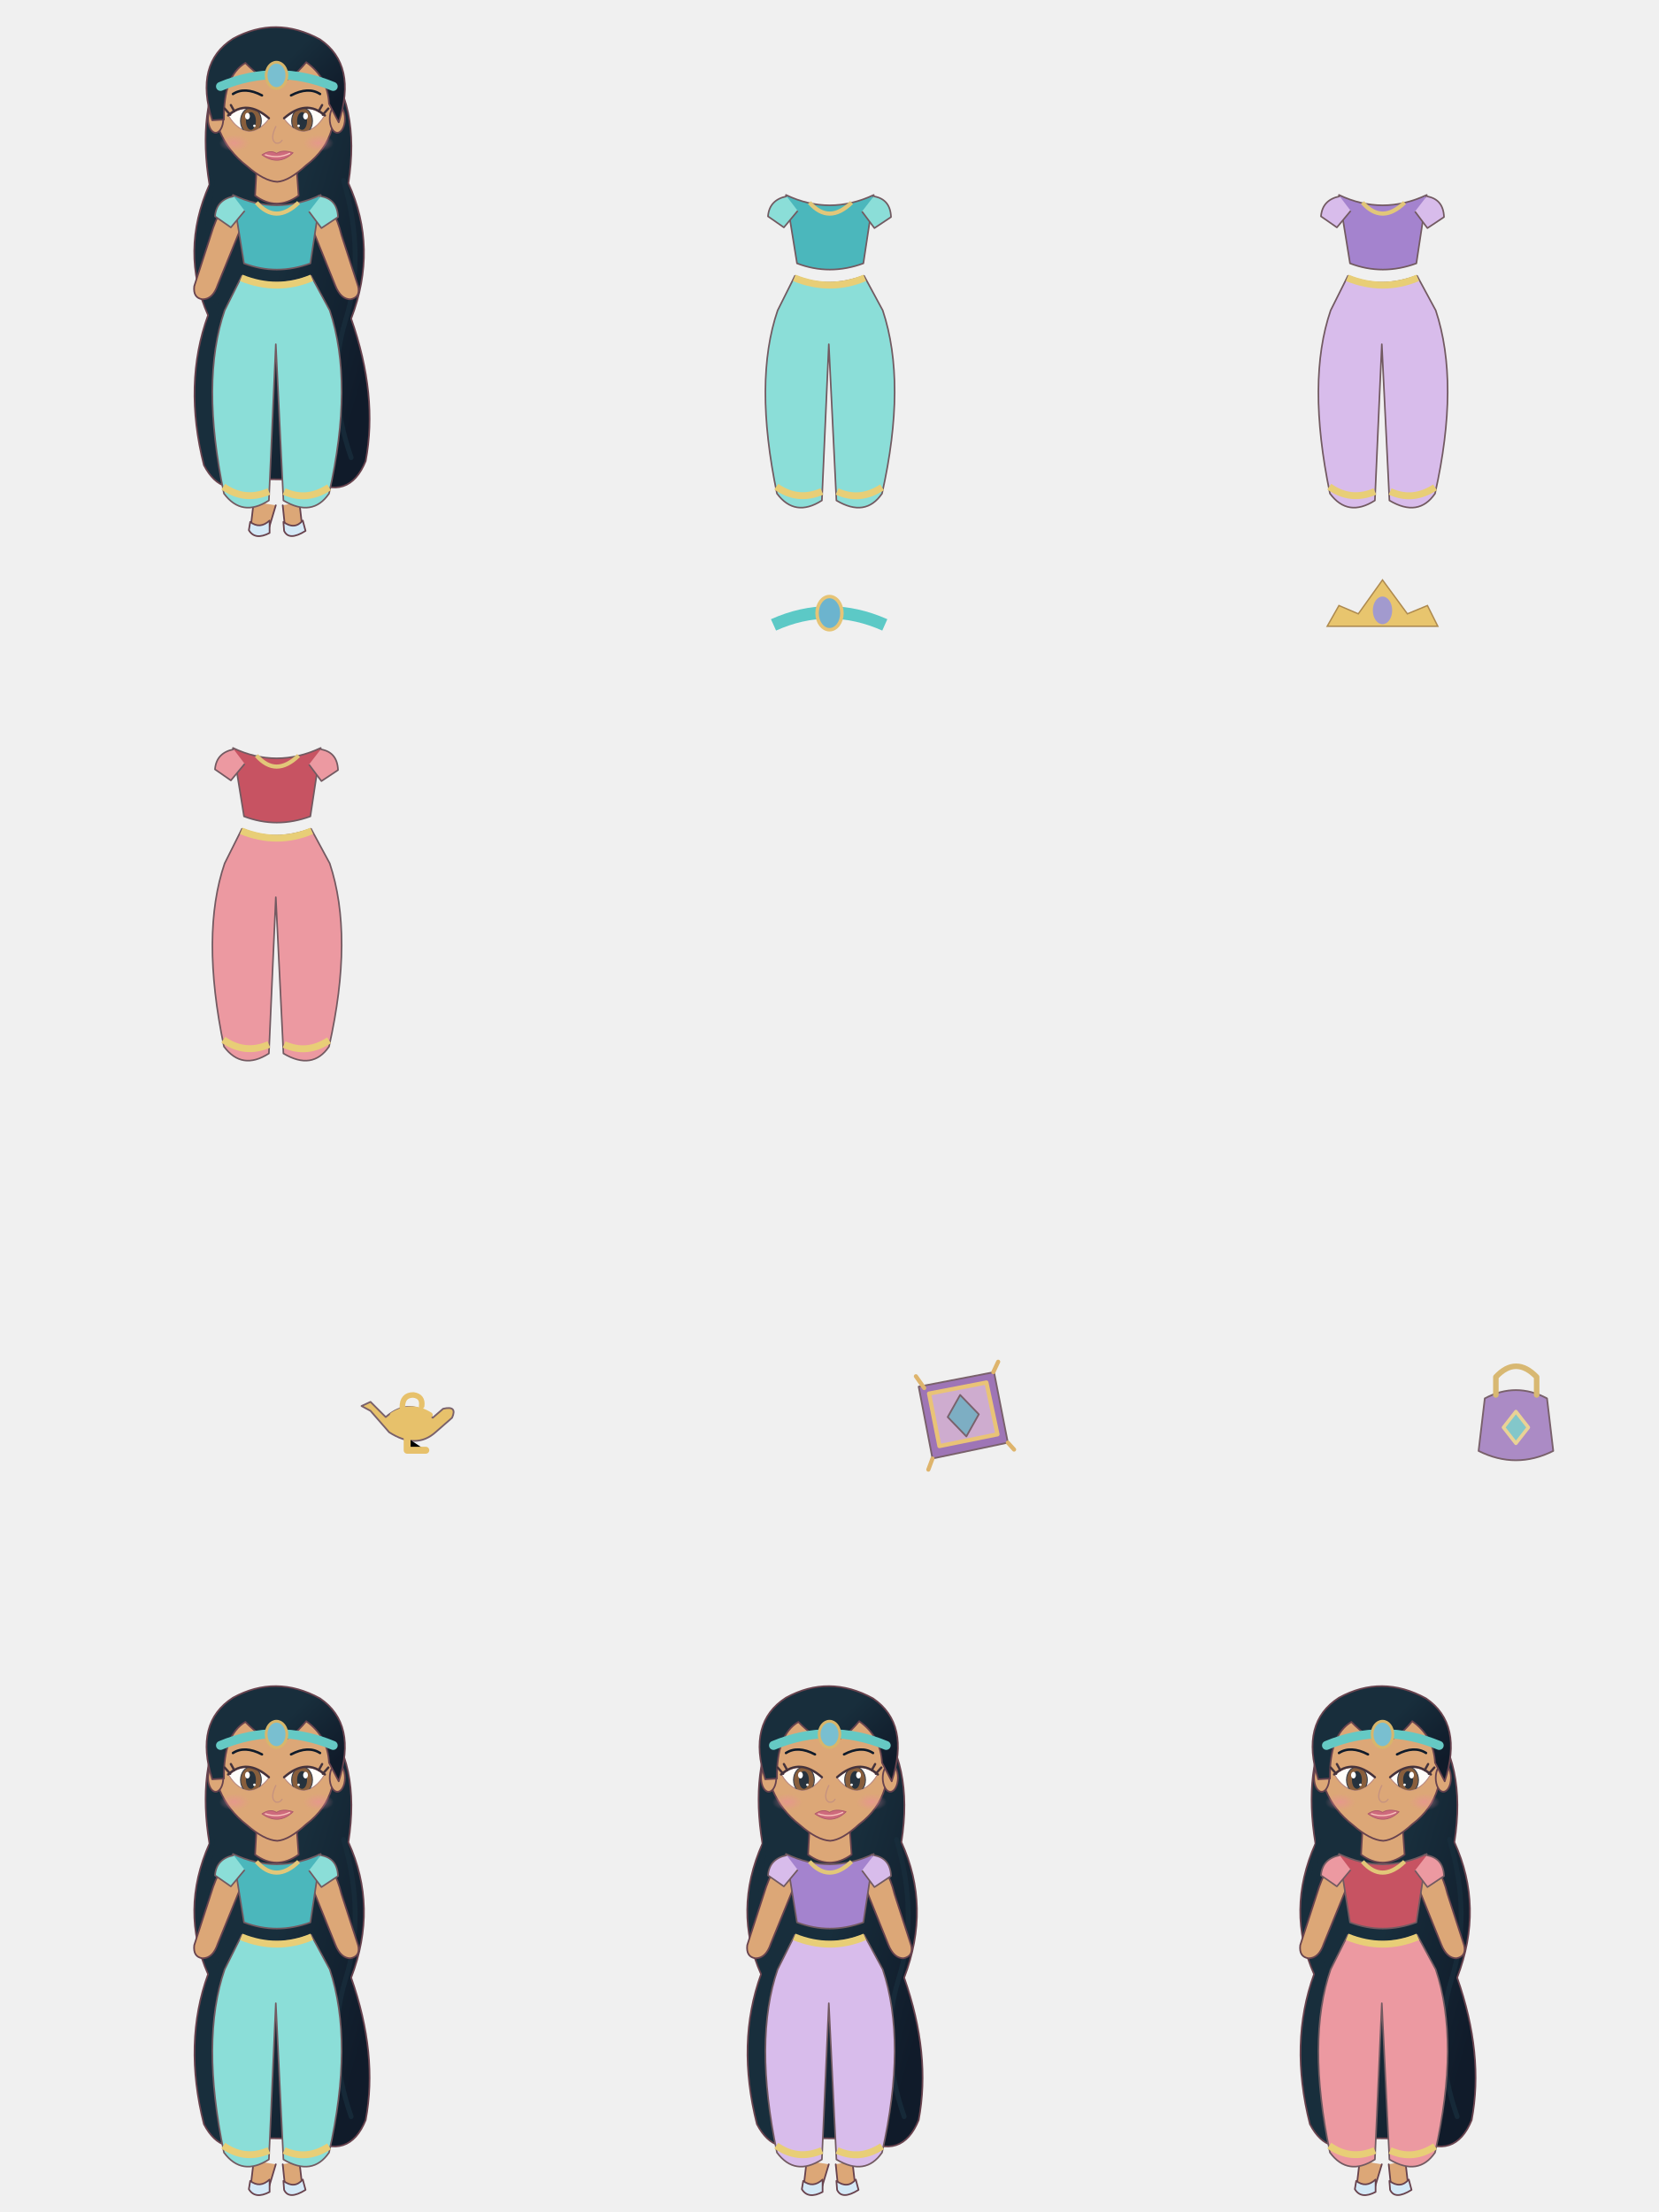
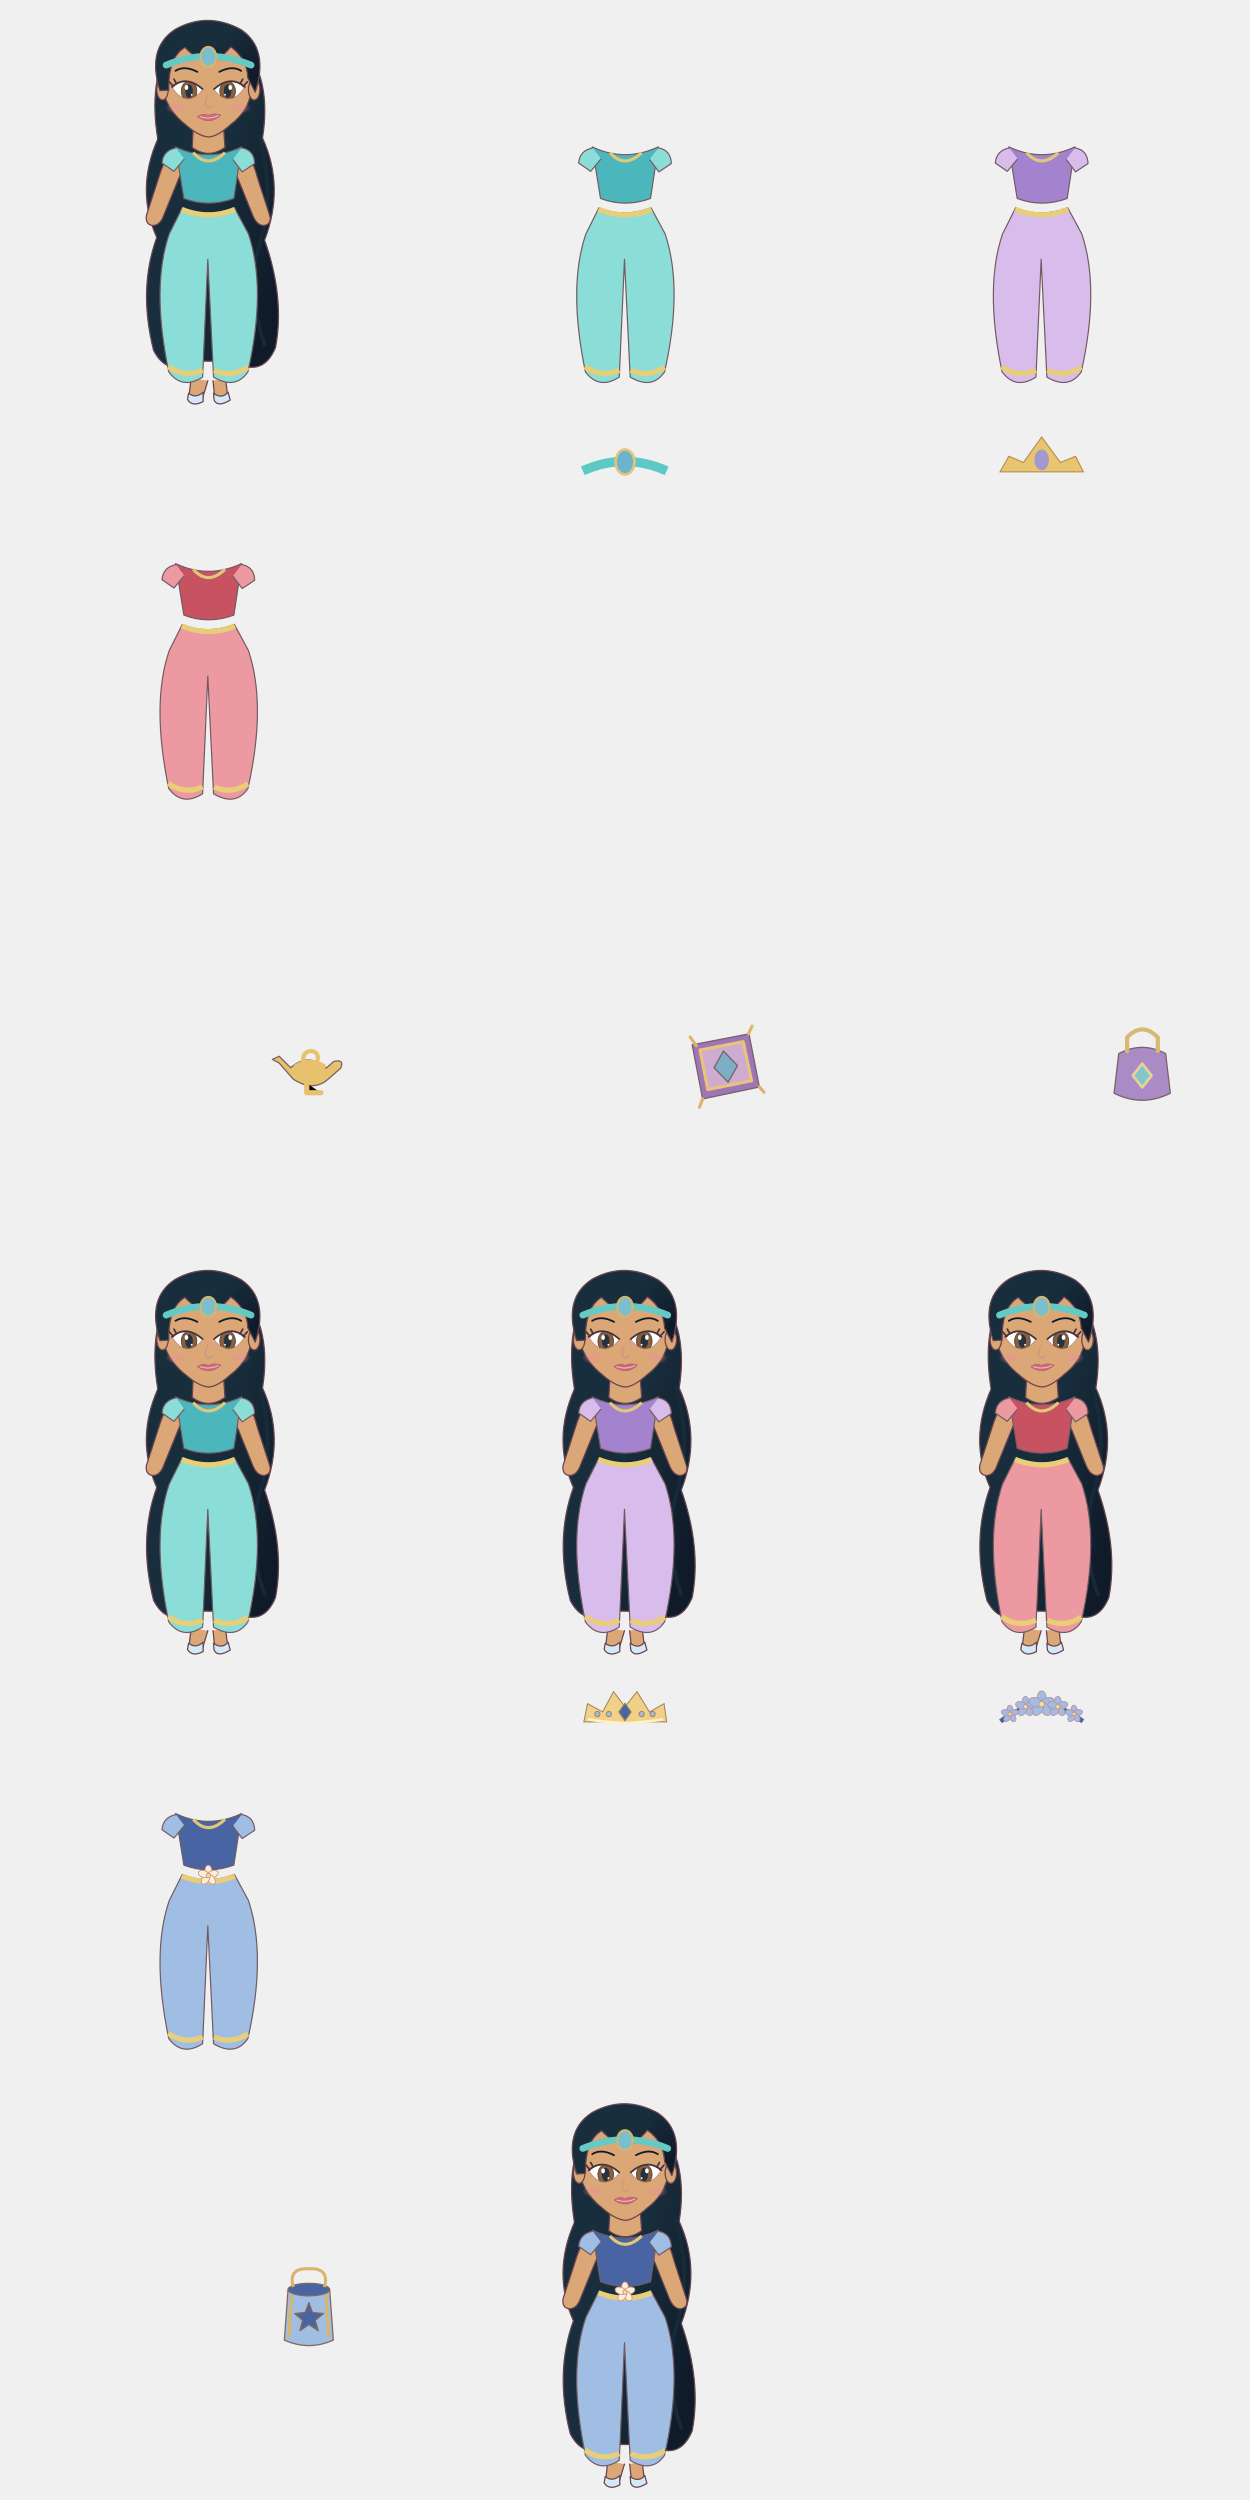
- <svg xmlns="http://www.w3.org/2000/svg" width="2400" height="3200" viewBox="0 0 2400 3200">
+ <svg xmlns="http://www.w3.org/2000/svg" width="2400" height="4800" viewBox="0 0 2400 4800">
  <g transform="translate(0 0)">
    <defs>
      <linearGradient id="jasmine-face-0-hair" x2="1" y2=".7">
        <stop stop-color="#182e3c" />
        <stop offset=".55" stop-color="#182e3c" />
        <stop offset="1" stop-color="#101b2a" />
      </linearGradient>
      <radialGradient id="jasmine-face-0-skin" cx=".4" cy=".3" r=".8">
        <stop stop-color="#dca777" />
        <stop offset="1" stop-color="#dca777" />
      </radialGradient>
      <radialGradient id="jasmine-face-0-iris">
        <stop stop-color="#b1e4d8" />
        <stop offset=".45" stop-color="#835c3f" />
        <stop offset="1" stop-color="#274d69" />
      </radialGradient>
      <radialGradient id="jasmine-face-0-blush">
        <stop stop-color="#ec8d9b" stop-opacity=".55" />
        <stop offset="1" stop-color="#ec8d9b" stop-opacity="0" />
      </radialGradient>
    </defs>
    <g transform="translate(100 0)" stroke="#68434e" stroke-width="2.4" stroke-linejoin="round" stroke-linecap="round">
      <path d="M225 86 Q185 159 203 267 Q160 364 201 456 Q165 555 195 673 Q222 724 269 693 L347 694 Q405 726 429 667 Q447 572 408 461 Q447 359 404 265 Q422 151 366 85Z" fill="url(#jasmine-face-0-hair)" />
      <path d="M208 258 Q189 367 218 453 T211 670" fill="none" stroke="#182e3c" stroke-width="7" opacity=".75" />
      <path d="M397 261 Q429 370 400 463 T408 662" fill="none" stroke="#182e3c" stroke-width="7" opacity=".75" />
      <path d="M272 228 L269 283 Q300 306 332 283 L328 228 M238 283 Q218 297 205 340 L181 414 Q179 431 193 433 Q208 433 215 412 L248 331 M361 283 Q384 299 394 340 L418 414 Q422 430 407 433 Q393 433 385 413 L352 331 M267 726 L263 760 Q264 776 287 771 L299 731 M309 731 L312 760 Q315 777 338 769 L333 726" fill="#dca777" />
      <path d="M262 755 Q276 766 290 753 L290 771 Q269 782 260 767Z M310 755 Q326 767 338 753 L342 768 Q318 783 311 768Z" fill="#d4e9f7" />
      <path d="M213 128 Q204 78 247 55 Q298 33 349 57 Q395 81 389 135 L380 187 Q371 218 343 239 Q318 262 301 263 Q282 262 257 240 Q230 219 218 190Z" fill="url(#jasmine-face-0-skin)" />
      <ellipse cx="212" cy="172" rx="11" ry="20" fill="#dca777" />
      <ellipse cx="388" cy="172" rx="11" ry="20" fill="#dca777" />
      <path d="M207 174 Q181 92 237 56 Q299 22 363 57 Q417 94 390 177 L376 150 Q374 112 343 90 Q321 117 300 121 Q277 114 255 91 Q223 110 224 173Z" fill="url(#jasmine-face-0-hair)" />
      <g transform="translate(260 174) scale(1 1)">
        <defs>
          <clipPath id="jasmine-face-0-eye-260">
            <path d="M-29 -6 Q-3 -30 29 -2 Q15 16 0 16 Q-17 14 -29 -6Z" />
          </clipPath>
        </defs>
        <path d="M-29 -6 Q-3 -30 29 -2 Q15 16 0 16 Q-17 14 -29 -6Z" fill="#fffdf9" stroke="#b7877f" stroke-width="1.4" />
        <g clip-path="url(#jasmine-face-0-eye-260)">
          <ellipse cx="3" cy="1" rx="15" ry="19" fill="#885e3c" stroke="#3f424b" stroke-width="1.5" />
          <ellipse cx="3" cy="1" rx="7.2" ry="12.8" fill="#26323d" stroke="none" />
          <ellipse cx="-2" cy="-6" rx="3.5" ry="4.8" fill="#fff" stroke="none" />
          <circle cx="8" cy="8" r="1.8" fill="#fff" stroke="none" />
        </g>
        <path d="M-30 -7 Q-3 -31 29 -3 M-27 -8 l-8 -9 M-21 -13 l-5 -9" fill="none" stroke="#45333c" stroke-width="3.3" />
        <path d="M-23 -38 Q-6 -49 19 -36" fill="none" stroke="#101b2a" stroke-width="3.5" />
      </g>
      <g transform="translate(340 174) scale(-1 1)">
        <defs>
          <clipPath id="jasmine-face-0-eye-340">
            <path d="M-29 -6 Q-3 -30 29 -2 Q15 16 0 16 Q-17 14 -29 -6Z" />
          </clipPath>
        </defs>
        <path d="M-29 -6 Q-3 -30 29 -2 Q15 16 0 16 Q-17 14 -29 -6Z" fill="#fffdf9" stroke="#b7877f" stroke-width="1.4" />
        <g clip-path="url(#jasmine-face-0-eye-340)">
          <ellipse cx="3" cy="1" rx="15" ry="19" fill="#885e3c" stroke="#3f424b" stroke-width="1.5" />
          <ellipse cx="3" cy="1" rx="7.2" ry="12.8" fill="#26323d" stroke="none" />
          <ellipse cx="-2" cy="-6" rx="3.5" ry="4.8" fill="#fff" stroke="none" />
          <circle cx="8" cy="8" r="1.8" fill="#fff" stroke="none" />
        </g>
        <path d="M-30 -7 Q-3 -31 29 -3 M-27 -8 l-8 -9 M-21 -13 l-5 -9" fill="none" stroke="#45333c" stroke-width="3.3" />
        <path d="M-23 -38 Q-6 -49 19 -36" fill="none" stroke="#101b2a" stroke-width="3.5" />
      </g>
      <ellipse cx="239" cy="207" rx="22" ry="12" fill="url(#jasmine-face-0-blush)" stroke="none" />
      <ellipse cx="361" cy="207" rx="22" ry="12" fill="url(#jasmine-face-0-blush)" stroke="none" />
      <path d="M299 183 Q290 202 299 207 Q305 208 308 203" fill="none" stroke="#c6927e" stroke-width="1.8" />
      <path d="M279 224 Q291 216 300 222 Q309 216 324 221 Q303 241 279 224Z" fill="#ce6a7c" stroke="#ad596b" stroke-width="1.2" />
      <path d="M284 224 Q302 230 319 222" fill="none" stroke="#f8c4bb" stroke-width="1.8" />
      <path d="M219 125 Q300 91 382 125" fill="none" stroke="#65c9c4" stroke-width="13" />
      <ellipse cx="300" cy="109" rx="15" ry="19" fill="#79bfd0" stroke="#d7b66b" stroke-width="4" />
    </g>
    <defs>
      <linearGradient id="jasmine-costume-0-dress" x1="0" y1="0" x2="1" y2="1">
        <stop stop-color="#fff7e7" />
        <stop offset=".42" stop-color="#8bded8" />
        <stop offset="1" stop-color="#73b8b3" />
      </linearGradient>
      <linearGradient id="jasmine-costume-0-hair" x2="1" y2=".8">
        <stop stop-color="#fff3cf" />
        <stop offset=".4" stop-color="#8bded8" />
        <stop offset="1" stop-color="#73b8b3" />
      </linearGradient>
      <radialGradient id="jasmine-costume-0-skin">
        <stop stop-color="#fff1df" />
        <stop offset="1" stop-color="#efc9b1" />
      </radialGradient>
    </defs>
    <g transform="translate(100 0)" stroke="#725a61" stroke-width="2.3" stroke-linejoin="round">
      <path d="M237 282 Q300 312 364 282 L349 381 Q300 399 253 381Z" fill="#4bb7bc" />
      <path d="M250 399 Q297 419 350 399 L377 449 Q412 554 376 714 Q352 749 310 724 L299 498 L289 724 Q250 749 224 714 Q190 551 225 449Z" fill="#8bded8" />
      <path d="M249 402 Q301 423 351 402 M223 704 Q254 726 289 711 M311 711 Q344 726 376 705" fill="none" stroke="#e8ce77" stroke-width="10" />
      <path d="M238 284 Q213 289 211 313 L234 329 L254 305 M364 284 Q388 288 389 314 L365 330 L347 306" fill="#8bded8" />
      <path d="M271 293 Q299 325 332 293" fill="none" stroke="#e2c779" stroke-width="6" />
    </g>
  </g>
  <g transform="translate(800 0)">
    <defs>
      <linearGradient id="jasmine-costume-0-dress" x1="0" y1="0" x2="1" y2="1">
        <stop stop-color="#fff7e7" />
        <stop offset=".42" stop-color="#8bded8" />
        <stop offset="1" stop-color="#73b8b3" />
      </linearGradient>
      <linearGradient id="jasmine-costume-0-hair" x2="1" y2=".8">
        <stop stop-color="#fff3cf" />
        <stop offset=".4" stop-color="#8bded8" />
        <stop offset="1" stop-color="#73b8b3" />
      </linearGradient>
      <radialGradient id="jasmine-costume-0-skin">
        <stop stop-color="#fff1df" />
        <stop offset="1" stop-color="#efc9b1" />
      </radialGradient>
    </defs>
    <g transform="translate(100 0)" stroke="#725a61" stroke-width="2.3" stroke-linejoin="round">
      <path d="M237 282 Q300 312 364 282 L349 381 Q300 399 253 381Z" fill="#4bb7bc" />
      <path d="M250 399 Q297 419 350 399 L377 449 Q412 554 376 714 Q352 749 310 724 L299 498 L289 724 Q250 749 224 714 Q190 551 225 449Z" fill="#8bded8" />
      <path d="M249 402 Q301 423 351 402 M223 704 Q254 726 289 711 M311 711 Q344 726 376 705" fill="none" stroke="#e8ce77" stroke-width="10" />
      <path d="M238 284 Q213 289 211 313 L234 329 L254 305 M364 284 Q388 288 389 314 L365 330 L347 306" fill="#8bded8" />
      <path d="M271 293 Q299 325 332 293" fill="none" stroke="#e2c779" stroke-width="6" />
    </g>
  </g>
  <g transform="translate(1600 0)">
    <defs>
      <linearGradient id="jasmine-costume-1-dress" x1="0" y1="0" x2="1" y2="1">
        <stop stop-color="#fff7e7" />
        <stop offset=".42" stop-color="#d8bceb" />
        <stop offset="1" stop-color="#b39cc3" />
      </linearGradient>
      <linearGradient id="jasmine-costume-1-hair" x2="1" y2=".8">
        <stop stop-color="#fff3cf" />
        <stop offset=".4" stop-color="#d8bceb" />
        <stop offset="1" stop-color="#b39cc3" />
      </linearGradient>
      <radialGradient id="jasmine-costume-1-skin">
        <stop stop-color="#fff1df" />
        <stop offset="1" stop-color="#efc9b1" />
      </radialGradient>
    </defs>
    <g transform="translate(100 0)" stroke="#725a61" stroke-width="2.3" stroke-linejoin="round">
      <path d="M237 282 Q300 312 364 282 L349 381 Q300 399 253 381Z" fill="#a483ce" />
      <path d="M250 399 Q297 419 350 399 L377 449 Q412 554 376 714 Q352 749 310 724 L299 498 L289 724 Q250 749 224 714 Q190 551 225 449Z" fill="#d8bceb" />
      <path d="M249 402 Q301 423 351 402 M223 704 Q254 726 289 711 M311 711 Q344 726 376 705" fill="none" stroke="#e8ce77" stroke-width="10" />
      <path d="M238 284 Q213 289 211 313 L234 329 L254 305 M364 284 Q388 288 389 314 L365 330 L347 306" fill="#d8bceb" />
      <path d="M271 293 Q299 325 332 293" fill="none" stroke="#e2c779" stroke-width="6" />
    </g>
  </g>
  <g transform="translate(0 800)">
    <defs>
      <linearGradient id="jasmine-costume-2-dress" x1="0" y1="0" x2="1" y2="1">
        <stop stop-color="#fff7e7" />
        <stop offset=".42" stop-color="#ec99a1" />
        <stop offset="1" stop-color="#c37e85" />
      </linearGradient>
      <linearGradient id="jasmine-costume-2-hair" x2="1" y2=".8">
        <stop stop-color="#fff3cf" />
        <stop offset=".4" stop-color="#ec99a1" />
        <stop offset="1" stop-color="#c37e85" />
      </linearGradient>
      <radialGradient id="jasmine-costume-2-skin">
        <stop stop-color="#fff1df" />
        <stop offset="1" stop-color="#efc9b1" />
      </radialGradient>
    </defs>
    <g transform="translate(100 0)" stroke="#725a61" stroke-width="2.3" stroke-linejoin="round">
      <path d="M237 282 Q300 312 364 282 L349 381 Q300 399 253 381Z" fill="#c75362" />
      <path d="M250 399 Q297 419 350 399 L377 449 Q412 554 376 714 Q352 749 310 724 L299 498 L289 724 Q250 749 224 714 Q190 551 225 449Z" fill="#ec99a1" />
      <path d="M249 402 Q301 423 351 402 M223 704 Q254 726 289 711 M311 711 Q344 726 376 705" fill="none" stroke="#e8ce77" stroke-width="10" />
      <path d="M238 284 Q213 289 211 313 L234 329 L254 305 M364 284 Q388 288 389 314 L365 330 L347 306" fill="#ec99a1" />
      <path d="M271 293 Q299 325 332 293" fill="none" stroke="#e2c779" stroke-width="6" />
    </g>
  </g>
  <g transform="translate(800 800)">
    <path d="M319 104 Q399 68 480 104" fill="none" stroke="#5cc9c6" stroke-width="18" />
    <ellipse cx="400" cy="87" rx="18" ry="24" fill="#6cb4ce" stroke="#e6c476" stroke-width="5" />
  </g>
  <g transform="translate(1600 800)">
    <path d="M320 106 L337 76 L365 88 L400 39 L436 88 L465 76 L480 106Z" fill="#e8c56e" stroke="#ae8a4f" stroke-width="2" />
    <ellipse cx="400" cy="83" rx="14" ry="20" fill="#a29ace" />
  </g>
  <g transform="translate(0 1600)">
    <g transform="translate(515 348)" stroke="#79616b" stroke-width="2.5" stroke-linejoin="round" stroke-linecap="round">
      <path d="M43 102 Q78 72 111 103 L126 90 Q147 85 139 103 L115 124 Q87 149 48 124 L21 93 L8 86 L21 80Z" fill="#e7c16b" />
      <path d="M53 99 Q80 82 107 99 M67 88 Q67 70 83 70 Q97 72 95 86" fill="none" stroke="#e7c16b" stroke-width="8" />
      <path d="M74 132 V150 H101" stroke="#e7c16b" stroke-width="10" />
    </g>
  </g>
  <g transform="translate(800 1600)">
    <g transform="translate(515 348)" stroke="#79616b" stroke-width="2.5" stroke-linejoin="round" stroke-linecap="round">
      <path d="M14 58 L123 37 L143 139 L34 162Z" fill="#9e75b6" />
      <path d="M29 68 L112 52 L128 127 L44 144Z" fill="#ceaccf" stroke="#e9c377" stroke-width="6" />
      <path d="M74 70 l27 28 -18 32 -27 -28Z" fill="#7daec3" />
      <path d="M22 60 L10 43 M122 37 L129 22 M34 162 L28 178 M143 139 L152 149" stroke="#deb46c" stroke-width="6" />
    </g>
  </g>
  <g transform="translate(1600 1600)">
    <g transform="translate(515 348)" stroke="#79616b" stroke-width="2.5" stroke-linejoin="round" stroke-linecap="round">
      <path d="M33 75 Q78 51 123 75 L132 151 Q78 178 24 151Z" fill="#ab8bc5" />
      <path d="M49 70 V44 Q78 13 108 44 V70" fill="none" stroke="#d8b872" stroke-width="8" />
      <path d="M78 94 l18 23 -18 23 -18 -23Z" fill="#83c7ca" stroke="#e9d295" stroke-width="5" />
    </g>
  </g>
  <g transform="translate(0 2400)">
    <defs>
      <linearGradient id="jasmine-face-0-hair" x2="1" y2=".7">
        <stop stop-color="#182e3c" />
        <stop offset=".55" stop-color="#182e3c" />
        <stop offset="1" stop-color="#101b2a" />
      </linearGradient>
      <radialGradient id="jasmine-face-0-skin" cx=".4" cy=".3" r=".8">
        <stop stop-color="#dca777" />
        <stop offset="1" stop-color="#dca777" />
      </radialGradient>
      <radialGradient id="jasmine-face-0-iris">
        <stop stop-color="#b1e4d8" />
        <stop offset=".45" stop-color="#835c3f" />
        <stop offset="1" stop-color="#274d69" />
      </radialGradient>
      <radialGradient id="jasmine-face-0-blush">
        <stop stop-color="#ec8d9b" stop-opacity=".55" />
        <stop offset="1" stop-color="#ec8d9b" stop-opacity="0" />
      </radialGradient>
    </defs>
    <g transform="translate(100 0)" stroke="#68434e" stroke-width="2.4" stroke-linejoin="round" stroke-linecap="round">
      <path d="M225 86 Q185 159 203 267 Q160 364 201 456 Q165 555 195 673 Q222 724 269 693 L347 694 Q405 726 429 667 Q447 572 408 461 Q447 359 404 265 Q422 151 366 85Z" fill="url(#jasmine-face-0-hair)" />
      <path d="M208 258 Q189 367 218 453 T211 670" fill="none" stroke="#182e3c" stroke-width="7" opacity=".75" />
      <path d="M397 261 Q429 370 400 463 T408 662" fill="none" stroke="#182e3c" stroke-width="7" opacity=".75" />
      <path d="M272 228 L269 283 Q300 306 332 283 L328 228 M238 283 Q218 297 205 340 L181 414 Q179 431 193 433 Q208 433 215 412 L248 331 M361 283 Q384 299 394 340 L418 414 Q422 430 407 433 Q393 433 385 413 L352 331 M267 726 L263 760 Q264 776 287 771 L299 731 M309 731 L312 760 Q315 777 338 769 L333 726" fill="#dca777" />
      <path d="M262 755 Q276 766 290 753 L290 771 Q269 782 260 767Z M310 755 Q326 767 338 753 L342 768 Q318 783 311 768Z" fill="#d4e9f7" />
      <path d="M213 128 Q204 78 247 55 Q298 33 349 57 Q395 81 389 135 L380 187 Q371 218 343 239 Q318 262 301 263 Q282 262 257 240 Q230 219 218 190Z" fill="url(#jasmine-face-0-skin)" />
      <ellipse cx="212" cy="172" rx="11" ry="20" fill="#dca777" />
      <ellipse cx="388" cy="172" rx="11" ry="20" fill="#dca777" />
      <path d="M207 174 Q181 92 237 56 Q299 22 363 57 Q417 94 390 177 L376 150 Q374 112 343 90 Q321 117 300 121 Q277 114 255 91 Q223 110 224 173Z" fill="url(#jasmine-face-0-hair)" />
      <g transform="translate(260 174) scale(1 1)">
        <defs>
          <clipPath id="jasmine-face-0-eye-260">
            <path d="M-29 -6 Q-3 -30 29 -2 Q15 16 0 16 Q-17 14 -29 -6Z" />
          </clipPath>
        </defs>
        <path d="M-29 -6 Q-3 -30 29 -2 Q15 16 0 16 Q-17 14 -29 -6Z" fill="#fffdf9" stroke="#b7877f" stroke-width="1.4" />
        <g clip-path="url(#jasmine-face-0-eye-260)">
          <ellipse cx="3" cy="1" rx="15" ry="19" fill="#885e3c" stroke="#3f424b" stroke-width="1.5" />
          <ellipse cx="3" cy="1" rx="7.2" ry="12.8" fill="#26323d" stroke="none" />
          <ellipse cx="-2" cy="-6" rx="3.5" ry="4.8" fill="#fff" stroke="none" />
          <circle cx="8" cy="8" r="1.8" fill="#fff" stroke="none" />
        </g>
        <path d="M-30 -7 Q-3 -31 29 -3 M-27 -8 l-8 -9 M-21 -13 l-5 -9" fill="none" stroke="#45333c" stroke-width="3.3" />
        <path d="M-23 -38 Q-6 -49 19 -36" fill="none" stroke="#101b2a" stroke-width="3.5" />
      </g>
      <g transform="translate(340 174) scale(-1 1)">
        <defs>
          <clipPath id="jasmine-face-0-eye-340">
            <path d="M-29 -6 Q-3 -30 29 -2 Q15 16 0 16 Q-17 14 -29 -6Z" />
          </clipPath>
        </defs>
        <path d="M-29 -6 Q-3 -30 29 -2 Q15 16 0 16 Q-17 14 -29 -6Z" fill="#fffdf9" stroke="#b7877f" stroke-width="1.4" />
        <g clip-path="url(#jasmine-face-0-eye-340)">
          <ellipse cx="3" cy="1" rx="15" ry="19" fill="#885e3c" stroke="#3f424b" stroke-width="1.5" />
          <ellipse cx="3" cy="1" rx="7.2" ry="12.8" fill="#26323d" stroke="none" />
          <ellipse cx="-2" cy="-6" rx="3.5" ry="4.8" fill="#fff" stroke="none" />
          <circle cx="8" cy="8" r="1.8" fill="#fff" stroke="none" />
        </g>
        <path d="M-30 -7 Q-3 -31 29 -3 M-27 -8 l-8 -9 M-21 -13 l-5 -9" fill="none" stroke="#45333c" stroke-width="3.3" />
        <path d="M-23 -38 Q-6 -49 19 -36" fill="none" stroke="#101b2a" stroke-width="3.5" />
      </g>
      <ellipse cx="239" cy="207" rx="22" ry="12" fill="url(#jasmine-face-0-blush)" stroke="none" />
      <ellipse cx="361" cy="207" rx="22" ry="12" fill="url(#jasmine-face-0-blush)" stroke="none" />
      <path d="M299 183 Q290 202 299 207 Q305 208 308 203" fill="none" stroke="#c6927e" stroke-width="1.8" />
      <path d="M279 224 Q291 216 300 222 Q309 216 324 221 Q303 241 279 224Z" fill="#ce6a7c" stroke="#ad596b" stroke-width="1.2" />
      <path d="M284 224 Q302 230 319 222" fill="none" stroke="#f8c4bb" stroke-width="1.8" />
      <path d="M219 125 Q300 91 382 125" fill="none" stroke="#65c9c4" stroke-width="13" />
      <ellipse cx="300" cy="109" rx="15" ry="19" fill="#79bfd0" stroke="#d7b66b" stroke-width="4" />
    </g>
    <defs>
      <linearGradient id="jasmine-costume-0-dress" x1="0" y1="0" x2="1" y2="1">
        <stop stop-color="#fff7e7" />
        <stop offset=".42" stop-color="#8bded8" />
        <stop offset="1" stop-color="#73b8b3" />
      </linearGradient>
      <linearGradient id="jasmine-costume-0-hair" x2="1" y2=".8">
        <stop stop-color="#fff3cf" />
        <stop offset=".4" stop-color="#8bded8" />
        <stop offset="1" stop-color="#73b8b3" />
      </linearGradient>
      <radialGradient id="jasmine-costume-0-skin">
        <stop stop-color="#fff1df" />
        <stop offset="1" stop-color="#efc9b1" />
      </radialGradient>
    </defs>
    <g transform="translate(100 0)" stroke="#725a61" stroke-width="2.3" stroke-linejoin="round">
      <path d="M237 282 Q300 312 364 282 L349 381 Q300 399 253 381Z" fill="#4bb7bc" />
      <path d="M250 399 Q297 419 350 399 L377 449 Q412 554 376 714 Q352 749 310 724 L299 498 L289 724 Q250 749 224 714 Q190 551 225 449Z" fill="#8bded8" />
      <path d="M249 402 Q301 423 351 402 M223 704 Q254 726 289 711 M311 711 Q344 726 376 705" fill="none" stroke="#e8ce77" stroke-width="10" />
      <path d="M238 284 Q213 289 211 313 L234 329 L254 305 M364 284 Q388 288 389 314 L365 330 L347 306" fill="#8bded8" />
      <path d="M271 293 Q299 325 332 293" fill="none" stroke="#e2c779" stroke-width="6" />
    </g>
  </g>
  <g transform="translate(800 2400)">
    <defs>
      <linearGradient id="jasmine-face-1-hair" x2="1" y2=".7">
        <stop stop-color="#182e3c" />
        <stop offset=".55" stop-color="#182e3c" />
        <stop offset="1" stop-color="#101b2a" />
      </linearGradient>
      <radialGradient id="jasmine-face-1-skin" cx=".4" cy=".3" r=".8">
        <stop stop-color="#dca777" />
        <stop offset="1" stop-color="#dca777" />
      </radialGradient>
      <radialGradient id="jasmine-face-1-iris">
        <stop stop-color="#b1e4d8" />
        <stop offset=".45" stop-color="#835c3f" />
        <stop offset="1" stop-color="#274d69" />
      </radialGradient>
      <radialGradient id="jasmine-face-1-blush">
        <stop stop-color="#ec8d9b" stop-opacity=".55" />
        <stop offset="1" stop-color="#ec8d9b" stop-opacity="0" />
      </radialGradient>
    </defs>
    <g transform="translate(100 0)" stroke="#68434e" stroke-width="2.4" stroke-linejoin="round" stroke-linecap="round">
      <path d="M225 86 Q185 159 203 267 Q160 364 201 456 Q165 555 195 673 Q222 724 269 693 L347 694 Q405 726 429 667 Q447 572 408 461 Q447 359 404 265 Q422 151 366 85Z" fill="url(#jasmine-face-1-hair)" />
      <path d="M208 258 Q189 367 218 453 T211 670" fill="none" stroke="#182e3c" stroke-width="7" opacity=".75" />
      <path d="M397 261 Q429 370 400 463 T408 662" fill="none" stroke="#182e3c" stroke-width="7" opacity=".75" />
      <path d="M272 228 L269 283 Q300 306 332 283 L328 228 M238 283 Q218 297 205 340 L181 414 Q179 431 193 433 Q208 433 215 412 L248 331 M361 283 Q384 299 394 340 L418 414 Q422 430 407 433 Q393 433 385 413 L352 331 M267 726 L263 760 Q264 776 287 771 L299 731 M309 731 L312 760 Q315 777 338 769 L333 726" fill="#dca777" />
      <path d="M262 755 Q276 766 290 753 L290 771 Q269 782 260 767Z M310 755 Q326 767 338 753 L342 768 Q318 783 311 768Z" fill="#d4e9f7" />
      <path d="M213 128 Q204 78 247 55 Q298 33 349 57 Q395 81 389 135 L380 187 Q371 218 343 239 Q318 262 301 263 Q282 262 257 240 Q230 219 218 190Z" fill="url(#jasmine-face-1-skin)" />
      <ellipse cx="212" cy="172" rx="11" ry="20" fill="#dca777" />
      <ellipse cx="388" cy="172" rx="11" ry="20" fill="#dca777" />
      <path d="M207 174 Q181 92 237 56 Q299 22 363 57 Q417 94 390 177 L376 150 Q374 112 343 90 Q321 117 300 121 Q277 114 255 91 Q223 110 224 173Z" fill="url(#jasmine-face-1-hair)" />
      <g transform="translate(260 174) scale(1 1)">
        <defs>
          <clipPath id="jasmine-face-1-eye-260">
            <path d="M-29 -6 Q-3 -30 29 -2 Q15 16 0 16 Q-17 14 -29 -6Z" />
          </clipPath>
        </defs>
        <path d="M-29 -6 Q-3 -30 29 -2 Q15 16 0 16 Q-17 14 -29 -6Z" fill="#fffdf9" stroke="#b7877f" stroke-width="1.4" />
        <g clip-path="url(#jasmine-face-1-eye-260)">
          <ellipse cx="3" cy="1" rx="15" ry="19" fill="#885e3c" stroke="#3f424b" stroke-width="1.5" />
          <ellipse cx="3" cy="1" rx="7.2" ry="12.8" fill="#26323d" stroke="none" />
          <ellipse cx="-2" cy="-6" rx="3.5" ry="4.8" fill="#fff" stroke="none" />
          <circle cx="8" cy="8" r="1.8" fill="#fff" stroke="none" />
        </g>
        <path d="M-30 -7 Q-3 -31 29 -3 M-27 -8 l-8 -9 M-21 -13 l-5 -9" fill="none" stroke="#45333c" stroke-width="3.3" />
        <path d="M-23 -38 Q-6 -49 19 -36" fill="none" stroke="#101b2a" stroke-width="3.5" />
      </g>
      <g transform="translate(340 174) scale(-1 1)">
        <defs>
          <clipPath id="jasmine-face-1-eye-340">
            <path d="M-29 -6 Q-3 -30 29 -2 Q15 16 0 16 Q-17 14 -29 -6Z" />
          </clipPath>
        </defs>
        <path d="M-29 -6 Q-3 -30 29 -2 Q15 16 0 16 Q-17 14 -29 -6Z" fill="#fffdf9" stroke="#b7877f" stroke-width="1.4" />
        <g clip-path="url(#jasmine-face-1-eye-340)">
          <ellipse cx="3" cy="1" rx="15" ry="19" fill="#885e3c" stroke="#3f424b" stroke-width="1.5" />
          <ellipse cx="3" cy="1" rx="7.2" ry="12.8" fill="#26323d" stroke="none" />
          <ellipse cx="-2" cy="-6" rx="3.5" ry="4.8" fill="#fff" stroke="none" />
          <circle cx="8" cy="8" r="1.8" fill="#fff" stroke="none" />
        </g>
        <path d="M-30 -7 Q-3 -31 29 -3 M-27 -8 l-8 -9 M-21 -13 l-5 -9" fill="none" stroke="#45333c" stroke-width="3.3" />
        <path d="M-23 -38 Q-6 -49 19 -36" fill="none" stroke="#101b2a" stroke-width="3.5" />
      </g>
      <ellipse cx="239" cy="207" rx="22" ry="12" fill="url(#jasmine-face-1-blush)" stroke="none" />
      <ellipse cx="361" cy="207" rx="22" ry="12" fill="url(#jasmine-face-1-blush)" stroke="none" />
      <path d="M299 183 Q290 202 299 207 Q305 208 308 203" fill="none" stroke="#c6927e" stroke-width="1.8" />
      <path d="M279 224 Q291 216 300 222 Q309 216 324 221 Q303 241 279 224Z" fill="#ce6a7c" stroke="#ad596b" stroke-width="1.2" />
      <path d="M284 224 Q302 230 319 222" fill="none" stroke="#f8c4bb" stroke-width="1.8" />
      <path d="M219 125 Q300 91 382 125" fill="none" stroke="#65c9c4" stroke-width="13" />
      <ellipse cx="300" cy="109" rx="15" ry="19" fill="#79bfd0" stroke="#d7b66b" stroke-width="4" />
    </g>
    <defs>
      <linearGradient id="jasmine-costume-1-dress" x1="0" y1="0" x2="1" y2="1">
        <stop stop-color="#fff7e7" />
        <stop offset=".42" stop-color="#d8bceb" />
        <stop offset="1" stop-color="#b39cc3" />
      </linearGradient>
      <linearGradient id="jasmine-costume-1-hair" x2="1" y2=".8">
        <stop stop-color="#fff3cf" />
        <stop offset=".4" stop-color="#d8bceb" />
        <stop offset="1" stop-color="#b39cc3" />
      </linearGradient>
      <radialGradient id="jasmine-costume-1-skin">
        <stop stop-color="#fff1df" />
        <stop offset="1" stop-color="#efc9b1" />
      </radialGradient>
    </defs>
    <g transform="translate(100 0)" stroke="#725a61" stroke-width="2.3" stroke-linejoin="round">
      <path d="M237 282 Q300 312 364 282 L349 381 Q300 399 253 381Z" fill="#a483ce" />
      <path d="M250 399 Q297 419 350 399 L377 449 Q412 554 376 714 Q352 749 310 724 L299 498 L289 724 Q250 749 224 714 Q190 551 225 449Z" fill="#d8bceb" />
      <path d="M249 402 Q301 423 351 402 M223 704 Q254 726 289 711 M311 711 Q344 726 376 705" fill="none" stroke="#e8ce77" stroke-width="10" />
      <path d="M238 284 Q213 289 211 313 L234 329 L254 305 M364 284 Q388 288 389 314 L365 330 L347 306" fill="#d8bceb" />
      <path d="M271 293 Q299 325 332 293" fill="none" stroke="#e2c779" stroke-width="6" />
    </g>
  </g>
  <g transform="translate(1600 2400)">
    <defs>
      <linearGradient id="jasmine-face-2-hair" x2="1" y2=".7">
        <stop stop-color="#182e3c" />
        <stop offset=".55" stop-color="#182e3c" />
        <stop offset="1" stop-color="#101b2a" />
      </linearGradient>
      <radialGradient id="jasmine-face-2-skin" cx=".4" cy=".3" r=".8">
        <stop stop-color="#dca777" />
        <stop offset="1" stop-color="#dca777" />
      </radialGradient>
      <radialGradient id="jasmine-face-2-iris">
        <stop stop-color="#b1e4d8" />
        <stop offset=".45" stop-color="#835c3f" />
        <stop offset="1" stop-color="#274d69" />
      </radialGradient>
      <radialGradient id="jasmine-face-2-blush">
        <stop stop-color="#ec8d9b" stop-opacity=".55" />
        <stop offset="1" stop-color="#ec8d9b" stop-opacity="0" />
      </radialGradient>
    </defs>
    <g transform="translate(100 0)" stroke="#68434e" stroke-width="2.4" stroke-linejoin="round" stroke-linecap="round">
      <path d="M225 86 Q185 159 203 267 Q160 364 201 456 Q165 555 195 673 Q222 724 269 693 L347 694 Q405 726 429 667 Q447 572 408 461 Q447 359 404 265 Q422 151 366 85Z" fill="url(#jasmine-face-2-hair)" />
      <path d="M208 258 Q189 367 218 453 T211 670" fill="none" stroke="#182e3c" stroke-width="7" opacity=".75" />
      <path d="M397 261 Q429 370 400 463 T408 662" fill="none" stroke="#182e3c" stroke-width="7" opacity=".75" />
      <path d="M272 228 L269 283 Q300 306 332 283 L328 228 M238 283 Q218 297 205 340 L181 414 Q179 431 193 433 Q208 433 215 412 L248 331 M361 283 Q384 299 394 340 L418 414 Q422 430 407 433 Q393 433 385 413 L352 331 M267 726 L263 760 Q264 776 287 771 L299 731 M309 731 L312 760 Q315 777 338 769 L333 726" fill="#dca777" />
      <path d="M262 755 Q276 766 290 753 L290 771 Q269 782 260 767Z M310 755 Q326 767 338 753 L342 768 Q318 783 311 768Z" fill="#d4e9f7" />
      <path d="M213 128 Q204 78 247 55 Q298 33 349 57 Q395 81 389 135 L380 187 Q371 218 343 239 Q318 262 301 263 Q282 262 257 240 Q230 219 218 190Z" fill="url(#jasmine-face-2-skin)" />
      <ellipse cx="212" cy="172" rx="11" ry="20" fill="#dca777" />
      <ellipse cx="388" cy="172" rx="11" ry="20" fill="#dca777" />
      <path d="M207 174 Q181 92 237 56 Q299 22 363 57 Q417 94 390 177 L376 150 Q374 112 343 90 Q321 117 300 121 Q277 114 255 91 Q223 110 224 173Z" fill="url(#jasmine-face-2-hair)" />
      <g transform="translate(260 174) scale(1 1)">
        <defs>
          <clipPath id="jasmine-face-2-eye-260">
            <path d="M-29 -6 Q-3 -30 29 -2 Q15 16 0 16 Q-17 14 -29 -6Z" />
          </clipPath>
        </defs>
        <path d="M-29 -6 Q-3 -30 29 -2 Q15 16 0 16 Q-17 14 -29 -6Z" fill="#fffdf9" stroke="#b7877f" stroke-width="1.4" />
        <g clip-path="url(#jasmine-face-2-eye-260)">
          <ellipse cx="3" cy="1" rx="15" ry="19" fill="#885e3c" stroke="#3f424b" stroke-width="1.5" />
          <ellipse cx="3" cy="1" rx="7.2" ry="12.8" fill="#26323d" stroke="none" />
          <ellipse cx="-2" cy="-6" rx="3.5" ry="4.8" fill="#fff" stroke="none" />
          <circle cx="8" cy="8" r="1.8" fill="#fff" stroke="none" />
        </g>
        <path d="M-30 -7 Q-3 -31 29 -3 M-27 -8 l-8 -9 M-21 -13 l-5 -9" fill="none" stroke="#45333c" stroke-width="3.3" />
        <path d="M-23 -38 Q-6 -49 19 -36" fill="none" stroke="#101b2a" stroke-width="3.5" />
      </g>
      <g transform="translate(340 174) scale(-1 1)">
        <defs>
          <clipPath id="jasmine-face-2-eye-340">
            <path d="M-29 -6 Q-3 -30 29 -2 Q15 16 0 16 Q-17 14 -29 -6Z" />
          </clipPath>
        </defs>
        <path d="M-29 -6 Q-3 -30 29 -2 Q15 16 0 16 Q-17 14 -29 -6Z" fill="#fffdf9" stroke="#b7877f" stroke-width="1.4" />
        <g clip-path="url(#jasmine-face-2-eye-340)">
          <ellipse cx="3" cy="1" rx="15" ry="19" fill="#885e3c" stroke="#3f424b" stroke-width="1.5" />
          <ellipse cx="3" cy="1" rx="7.2" ry="12.8" fill="#26323d" stroke="none" />
          <ellipse cx="-2" cy="-6" rx="3.5" ry="4.8" fill="#fff" stroke="none" />
          <circle cx="8" cy="8" r="1.8" fill="#fff" stroke="none" />
        </g>
        <path d="M-30 -7 Q-3 -31 29 -3 M-27 -8 l-8 -9 M-21 -13 l-5 -9" fill="none" stroke="#45333c" stroke-width="3.3" />
        <path d="M-23 -38 Q-6 -49 19 -36" fill="none" stroke="#101b2a" stroke-width="3.5" />
      </g>
      <ellipse cx="239" cy="207" rx="22" ry="12" fill="url(#jasmine-face-2-blush)" stroke="none" />
      <ellipse cx="361" cy="207" rx="22" ry="12" fill="url(#jasmine-face-2-blush)" stroke="none" />
      <path d="M299 183 Q290 202 299 207 Q305 208 308 203" fill="none" stroke="#c6927e" stroke-width="1.8" />
      <path d="M279 224 Q291 216 300 222 Q309 216 324 221 Q303 241 279 224Z" fill="#ce6a7c" stroke="#ad596b" stroke-width="1.2" />
      <path d="M284 224 Q302 230 319 222" fill="none" stroke="#f8c4bb" stroke-width="1.8" />
      <path d="M219 125 Q300 91 382 125" fill="none" stroke="#65c9c4" stroke-width="13" />
      <ellipse cx="300" cy="109" rx="15" ry="19" fill="#79bfd0" stroke="#d7b66b" stroke-width="4" />
    </g>
    <defs>
      <linearGradient id="jasmine-costume-2-dress" x1="0" y1="0" x2="1" y2="1">
        <stop stop-color="#fff7e7" />
        <stop offset=".42" stop-color="#ec99a1" />
        <stop offset="1" stop-color="#c37e85" />
      </linearGradient>
      <linearGradient id="jasmine-costume-2-hair" x2="1" y2=".8">
        <stop stop-color="#fff3cf" />
        <stop offset=".4" stop-color="#ec99a1" />
        <stop offset="1" stop-color="#c37e85" />
      </linearGradient>
      <radialGradient id="jasmine-costume-2-skin">
        <stop stop-color="#fff1df" />
        <stop offset="1" stop-color="#efc9b1" />
      </radialGradient>
    </defs>
    <g transform="translate(100 0)" stroke="#725a61" stroke-width="2.3" stroke-linejoin="round">
      <path d="M237 282 Q300 312 364 282 L349 381 Q300 399 253 381Z" fill="#c75362" />
      <path d="M250 399 Q297 419 350 399 L377 449 Q412 554 376 714 Q352 749 310 724 L299 498 L289 724 Q250 749 224 714 Q190 551 225 449Z" fill="#ec99a1" />
      <path d="M249 402 Q301 423 351 402 M223 704 Q254 726 289 711 M311 711 Q344 726 376 705" fill="none" stroke="#e8ce77" stroke-width="10" />
      <path d="M238 284 Q213 289 211 313 L234 329 L254 305 M364 284 Q388 288 389 314 L365 330 L347 306" fill="#ec99a1" />
      <path d="M271 293 Q299 325 332 293" fill="none" stroke="#e2c779" stroke-width="6" />
    </g>
  </g>
+   <g transform="translate(0 3200)">
+     <defs>
+       <linearGradient id="jasmine-festival-3-dress" x1="0" y1="0" x2="1" y2="1">
+         <stop stop-color="#fff7e7" />
+         <stop offset=".42" stop-color="#a0bde4" />
+         <stop offset="1" stop-color="#849cbd" />
+       </linearGradient>
+       <linearGradient id="jasmine-festival-3-hair" x2="1" y2=".8">
+         <stop stop-color="#fff3cf" />
+         <stop offset=".4" stop-color="#a0bde4" />
+         <stop offset="1" stop-color="#849cbd" />
+       </linearGradient>
+       <radialGradient id="jasmine-festival-3-skin">
+         <stop stop-color="#fff1df" />
+         <stop offset="1" stop-color="#efc9b1" />
+       </radialGradient>
+     </defs>
+     <g transform="translate(100 0)" stroke="#725a61" stroke-width="2.3" stroke-linejoin="round">
+       <path d="M237 282 Q300 312 364 282 L349 381 Q300 399 253 381Z" fill="#4964a2" />
+       <path d="M250 399 Q297 419 350 399 L377 449 Q412 554 376 714 Q352 749 310 724 L299 498 L289 724 Q250 749 224 714 Q190 551 225 449Z" fill="#a0bde4" />
+       <path d="M249 402 Q301 423 351 402 M223 704 Q254 726 289 711 M311 711 Q344 726 376 705" fill="none" stroke="#e8ce77" stroke-width="10" />
+       <path d="M238 284 Q213 289 211 313 L234 329 L254 305 M364 284 Q388 288 389 314 L365 330 L347 306" fill="#a0bde4" />
+       <path d="M271 293 Q299 325 332 293" fill="none" stroke="#e2c779" stroke-width="6" />
+     </g>
+     <g transform="translate(400 401)" fill="#fff0cb" stroke="#bf8d9b" stroke-width="1.6">
+       <ellipse rx="6.72" ry="10.64" transform="rotate(0) translate(0 -9.1)" />
+       <ellipse rx="6.72" ry="10.64" transform="rotate(72) translate(0 -9.1)" />
+       <ellipse rx="6.72" ry="10.64" transform="rotate(144) translate(0 -9.1)" />
+       <ellipse rx="6.72" ry="10.64" transform="rotate(216) translate(0 -9.1)" />
+       <ellipse rx="6.72" ry="10.64" transform="rotate(288) translate(0 -9.1)" />
+       <circle r="4.2" fill="#f6df92" />
+     </g>
+   </g>
+   <g transform="translate(800 3200)">
+     <g stroke="#a18555" stroke-width="2" fill="#f1d18a">
+       <path d="M321 106 L328 71 L357 87 L378 48 L400 77 L423 48 L447 87 L475 71 L480 106Z" />
+       <path d="M329 101 Q400 114 473 101" fill="none" stroke="#fff1c6" stroke-width="5" />
+       <path d="M400 70 L412 87 L400 104 L388 87Z" fill="#4964a2" />
+       <circle cx="347" cy="91" r="5" fill="#a0bde4" />
+       <circle cx="369" cy="91" r="5" fill="#a0bde4" />
+       <circle cx="432" cy="91" r="5" fill="#a0bde4" />
+       <circle cx="453" cy="91" r="5" fill="#a0bde4" />
+     </g>
+   </g>
+   <g transform="translate(1600 3200)">
+     <path d="M321 105 Q400 43 479 105" fill="none" stroke="#4964a2" stroke-width="9" />
+     <g transform="translate(339 91)" fill="#a0bde4" stroke="#bf8d9b" stroke-width="1.6">
+       <ellipse rx="5.76" ry="9.12" transform="rotate(0) translate(0 -7.8)" />
+       <ellipse rx="5.76" ry="9.12" transform="rotate(72) translate(0 -7.8)" />
+       <ellipse rx="5.76" ry="9.12" transform="rotate(144) translate(0 -7.8)" />
+       <ellipse rx="5.76" ry="9.12" transform="rotate(216) translate(0 -7.8)" />
+       <ellipse rx="5.76" ry="9.12" transform="rotate(288) translate(0 -7.8)" />
+       <circle r="3.6" fill="#f6df92" />
+     </g>
+     <g transform="translate(369 77)" fill="#a0bde4" stroke="#bf8d9b" stroke-width="1.6">
+       <ellipse rx="6.72" ry="10.64" transform="rotate(0) translate(0 -9.1)" />
+       <ellipse rx="6.72" ry="10.64" transform="rotate(72) translate(0 -9.1)" />
+       <ellipse rx="6.72" ry="10.64" transform="rotate(144) translate(0 -9.1)" />
+       <ellipse rx="6.72" ry="10.64" transform="rotate(216) translate(0 -9.1)" />
+       <ellipse rx="6.72" ry="10.64" transform="rotate(288) translate(0 -9.1)" />
+       <circle r="4.2" fill="#f6df92" />
+     </g>
+     <g transform="translate(400 72)" fill="#a0bde4" stroke="#bf8d9b" stroke-width="1.6">
+       <ellipse rx="8.64" ry="13.68" transform="rotate(0) translate(0 -11.7)" />
+       <ellipse rx="8.64" ry="13.68" transform="rotate(72) translate(0 -11.7)" />
+       <ellipse rx="8.64" ry="13.68" transform="rotate(144) translate(0 -11.7)" />
+       <ellipse rx="8.64" ry="13.68" transform="rotate(216) translate(0 -11.7)" />
+       <ellipse rx="8.64" ry="13.68" transform="rotate(288) translate(0 -11.7)" />
+       <circle r="5.4" fill="#f6df92" />
+     </g>
+     <g transform="translate(431 77)" fill="#a0bde4" stroke="#bf8d9b" stroke-width="1.6">
+       <ellipse rx="6.72" ry="10.64" transform="rotate(0) translate(0 -9.1)" />
+       <ellipse rx="6.72" ry="10.64" transform="rotate(72) translate(0 -9.1)" />
+       <ellipse rx="6.72" ry="10.64" transform="rotate(144) translate(0 -9.1)" />
+       <ellipse rx="6.72" ry="10.64" transform="rotate(216) translate(0 -9.1)" />
+       <ellipse rx="6.72" ry="10.64" transform="rotate(288) translate(0 -9.1)" />
+       <circle r="4.2" fill="#f6df92" />
+     </g>
+     <g transform="translate(462 91)" fill="#a0bde4" stroke="#bf8d9b" stroke-width="1.6">
+       <ellipse rx="5.76" ry="9.12" transform="rotate(0) translate(0 -7.8)" />
+       <ellipse rx="5.76" ry="9.12" transform="rotate(72) translate(0 -7.8)" />
+       <ellipse rx="5.76" ry="9.12" transform="rotate(144) translate(0 -7.8)" />
+       <ellipse rx="5.76" ry="9.12" transform="rotate(216) translate(0 -7.8)" />
+       <ellipse rx="5.76" ry="9.12" transform="rotate(288) translate(0 -7.8)" />
+       <circle r="3.6" fill="#f6df92" />
+     </g>
+   </g>
+   <g transform="translate(0 4000)">
+     <g transform="translate(515 348)" stroke="#846857" stroke-width="2.5" stroke-linejoin="round">
+       <path d="M38 49 Q78 30 118 49 L125 145 Q78 166 31 145Z" fill="#a0bde4" />
+       <ellipse cx="78" cy="48" rx="40" ry="12" fill="#4964a2" />
+       <path d="M48 43 Q38 6 78 8 Q118 6 108 43 M45 58 L40 139 M111 58 L116 139" fill="none" stroke="#d8b46e" stroke-width="6" />
+       <path d="M78 73 L85 92 L106 94 L90 107 L96 127 L78 115 L61 127 L66 107 L51 94 L71 92Z" fill="#4964a2" />
+     </g>
+   </g>
+   <g transform="translate(800 4000)">
+     <defs>
+       <linearGradient id="jasmine-face-3-hair" x2="1" y2=".7">
+         <stop stop-color="#182e3c" />
+         <stop offset=".55" stop-color="#182e3c" />
+         <stop offset="1" stop-color="#101b2a" />
+       </linearGradient>
+       <radialGradient id="jasmine-face-3-skin" cx=".4" cy=".3" r=".8">
+         <stop stop-color="#dca777" />
+         <stop offset="1" stop-color="#dca777" />
+       </radialGradient>
+       <radialGradient id="jasmine-face-3-iris">
+         <stop stop-color="#b1e4d8" />
+         <stop offset=".45" stop-color="#835c3f" />
+         <stop offset="1" stop-color="#274d69" />
+       </radialGradient>
+       <radialGradient id="jasmine-face-3-blush">
+         <stop stop-color="#ec8d9b" stop-opacity=".55" />
+         <stop offset="1" stop-color="#ec8d9b" stop-opacity="0" />
+       </radialGradient>
+     </defs>
+     <g transform="translate(100 0)" stroke="#68434e" stroke-width="2.4" stroke-linejoin="round" stroke-linecap="round">
+       <path d="M225 86 Q185 159 203 267 Q160 364 201 456 Q165 555 195 673 Q222 724 269 693 L347 694 Q405 726 429 667 Q447 572 408 461 Q447 359 404 265 Q422 151 366 85Z" fill="url(#jasmine-face-3-hair)" />
+       <path d="M208 258 Q189 367 218 453 T211 670" fill="none" stroke="#182e3c" stroke-width="7" opacity=".75" />
+       <path d="M397 261 Q429 370 400 463 T408 662" fill="none" stroke="#182e3c" stroke-width="7" opacity=".75" />
+       <path d="M272 228 L269 283 Q300 306 332 283 L328 228 M238 283 Q218 297 205 340 L181 414 Q179 431 193 433 Q208 433 215 412 L248 331 M361 283 Q384 299 394 340 L418 414 Q422 430 407 433 Q393 433 385 413 L352 331 M267 726 L263 760 Q264 776 287 771 L299 731 M309 731 L312 760 Q315 777 338 769 L333 726" fill="#dca777" />
+       <path d="M262 755 Q276 766 290 753 L290 771 Q269 782 260 767Z M310 755 Q326 767 338 753 L342 768 Q318 783 311 768Z" fill="#d4e9f7" />
+       <path d="M213 128 Q204 78 247 55 Q298 33 349 57 Q395 81 389 135 L380 187 Q371 218 343 239 Q318 262 301 263 Q282 262 257 240 Q230 219 218 190Z" fill="url(#jasmine-face-3-skin)" />
+       <ellipse cx="212" cy="172" rx="11" ry="20" fill="#dca777" />
+       <ellipse cx="388" cy="172" rx="11" ry="20" fill="#dca777" />
+       <path d="M207 174 Q181 92 237 56 Q299 22 363 57 Q417 94 390 177 L376 150 Q374 112 343 90 Q321 117 300 121 Q277 114 255 91 Q223 110 224 173Z" fill="url(#jasmine-face-3-hair)" />
+       <g transform="translate(260 174) scale(1 1)">
+         <defs>
+           <clipPath id="jasmine-face-3-eye-260">
+             <path d="M-29 -6 Q-3 -30 29 -2 Q15 16 0 16 Q-17 14 -29 -6Z" />
+           </clipPath>
+         </defs>
+         <path d="M-29 -6 Q-3 -30 29 -2 Q15 16 0 16 Q-17 14 -29 -6Z" fill="#fffdf9" stroke="#b7877f" stroke-width="1.4" />
+         <g clip-path="url(#jasmine-face-3-eye-260)">
+           <ellipse cx="3" cy="1" rx="15" ry="19" fill="#885e3c" stroke="#3f424b" stroke-width="1.5" />
+           <ellipse cx="3" cy="1" rx="7.2" ry="12.8" fill="#26323d" stroke="none" />
+           <ellipse cx="-2" cy="-6" rx="3.5" ry="4.8" fill="#fff" stroke="none" />
+           <circle cx="8" cy="8" r="1.8" fill="#fff" stroke="none" />
+         </g>
+         <path d="M-30 -7 Q-3 -31 29 -3 M-27 -8 l-8 -9 M-21 -13 l-5 -9" fill="none" stroke="#45333c" stroke-width="3.3" />
+         <path d="M-23 -38 Q-6 -49 19 -36" fill="none" stroke="#101b2a" stroke-width="3.5" />
+       </g>
+       <g transform="translate(340 174) scale(-1 1)">
+         <defs>
+           <clipPath id="jasmine-face-3-eye-340">
+             <path d="M-29 -6 Q-3 -30 29 -2 Q15 16 0 16 Q-17 14 -29 -6Z" />
+           </clipPath>
+         </defs>
+         <path d="M-29 -6 Q-3 -30 29 -2 Q15 16 0 16 Q-17 14 -29 -6Z" fill="#fffdf9" stroke="#b7877f" stroke-width="1.4" />
+         <g clip-path="url(#jasmine-face-3-eye-340)">
+           <ellipse cx="3" cy="1" rx="15" ry="19" fill="#885e3c" stroke="#3f424b" stroke-width="1.5" />
+           <ellipse cx="3" cy="1" rx="7.2" ry="12.8" fill="#26323d" stroke="none" />
+           <ellipse cx="-2" cy="-6" rx="3.5" ry="4.8" fill="#fff" stroke="none" />
+           <circle cx="8" cy="8" r="1.8" fill="#fff" stroke="none" />
+         </g>
+         <path d="M-30 -7 Q-3 -31 29 -3 M-27 -8 l-8 -9 M-21 -13 l-5 -9" fill="none" stroke="#45333c" stroke-width="3.3" />
+         <path d="M-23 -38 Q-6 -49 19 -36" fill="none" stroke="#101b2a" stroke-width="3.5" />
+       </g>
+       <ellipse cx="239" cy="207" rx="22" ry="12" fill="url(#jasmine-face-3-blush)" stroke="none" />
+       <ellipse cx="361" cy="207" rx="22" ry="12" fill="url(#jasmine-face-3-blush)" stroke="none" />
+       <path d="M299 183 Q290 202 299 207 Q305 208 308 203" fill="none" stroke="#c6927e" stroke-width="1.8" />
+       <path d="M279 224 Q291 216 300 222 Q309 216 324 221 Q303 241 279 224Z" fill="#ce6a7c" stroke="#ad596b" stroke-width="1.2" />
+       <path d="M284 224 Q302 230 319 222" fill="none" stroke="#f8c4bb" stroke-width="1.8" />
+       <path d="M219 125 Q300 91 382 125" fill="none" stroke="#65c9c4" stroke-width="13" />
+       <ellipse cx="300" cy="109" rx="15" ry="19" fill="#79bfd0" stroke="#d7b66b" stroke-width="4" />
+     </g>
+     <defs>
+       <linearGradient id="jasmine-festival-3-dress" x1="0" y1="0" x2="1" y2="1">
+         <stop stop-color="#fff7e7" />
+         <stop offset=".42" stop-color="#a0bde4" />
+         <stop offset="1" stop-color="#849cbd" />
+       </linearGradient>
+       <linearGradient id="jasmine-festival-3-hair" x2="1" y2=".8">
+         <stop stop-color="#fff3cf" />
+         <stop offset=".4" stop-color="#a0bde4" />
+         <stop offset="1" stop-color="#849cbd" />
+       </linearGradient>
+       <radialGradient id="jasmine-festival-3-skin">
+         <stop stop-color="#fff1df" />
+         <stop offset="1" stop-color="#efc9b1" />
+       </radialGradient>
+     </defs>
+     <g transform="translate(100 0)" stroke="#725a61" stroke-width="2.3" stroke-linejoin="round">
+       <path d="M237 282 Q300 312 364 282 L349 381 Q300 399 253 381Z" fill="#4964a2" />
+       <path d="M250 399 Q297 419 350 399 L377 449 Q412 554 376 714 Q352 749 310 724 L299 498 L289 724 Q250 749 224 714 Q190 551 225 449Z" fill="#a0bde4" />
+       <path d="M249 402 Q301 423 351 402 M223 704 Q254 726 289 711 M311 711 Q344 726 376 705" fill="none" stroke="#e8ce77" stroke-width="10" />
+       <path d="M238 284 Q213 289 211 313 L234 329 L254 305 M364 284 Q388 288 389 314 L365 330 L347 306" fill="#a0bde4" />
+       <path d="M271 293 Q299 325 332 293" fill="none" stroke="#e2c779" stroke-width="6" />
+     </g>
+     <g transform="translate(400 401)" fill="#fff0cb" stroke="#bf8d9b" stroke-width="1.6">
+       <ellipse rx="6.72" ry="10.64" transform="rotate(0) translate(0 -9.1)" />
+       <ellipse rx="6.72" ry="10.64" transform="rotate(72) translate(0 -9.1)" />
+       <ellipse rx="6.72" ry="10.64" transform="rotate(144) translate(0 -9.1)" />
+       <ellipse rx="6.72" ry="10.64" transform="rotate(216) translate(0 -9.1)" />
+       <ellipse rx="6.72" ry="10.64" transform="rotate(288) translate(0 -9.1)" />
+       <circle r="4.2" fill="#f6df92" />
+     </g>
+   </g>
</svg>
